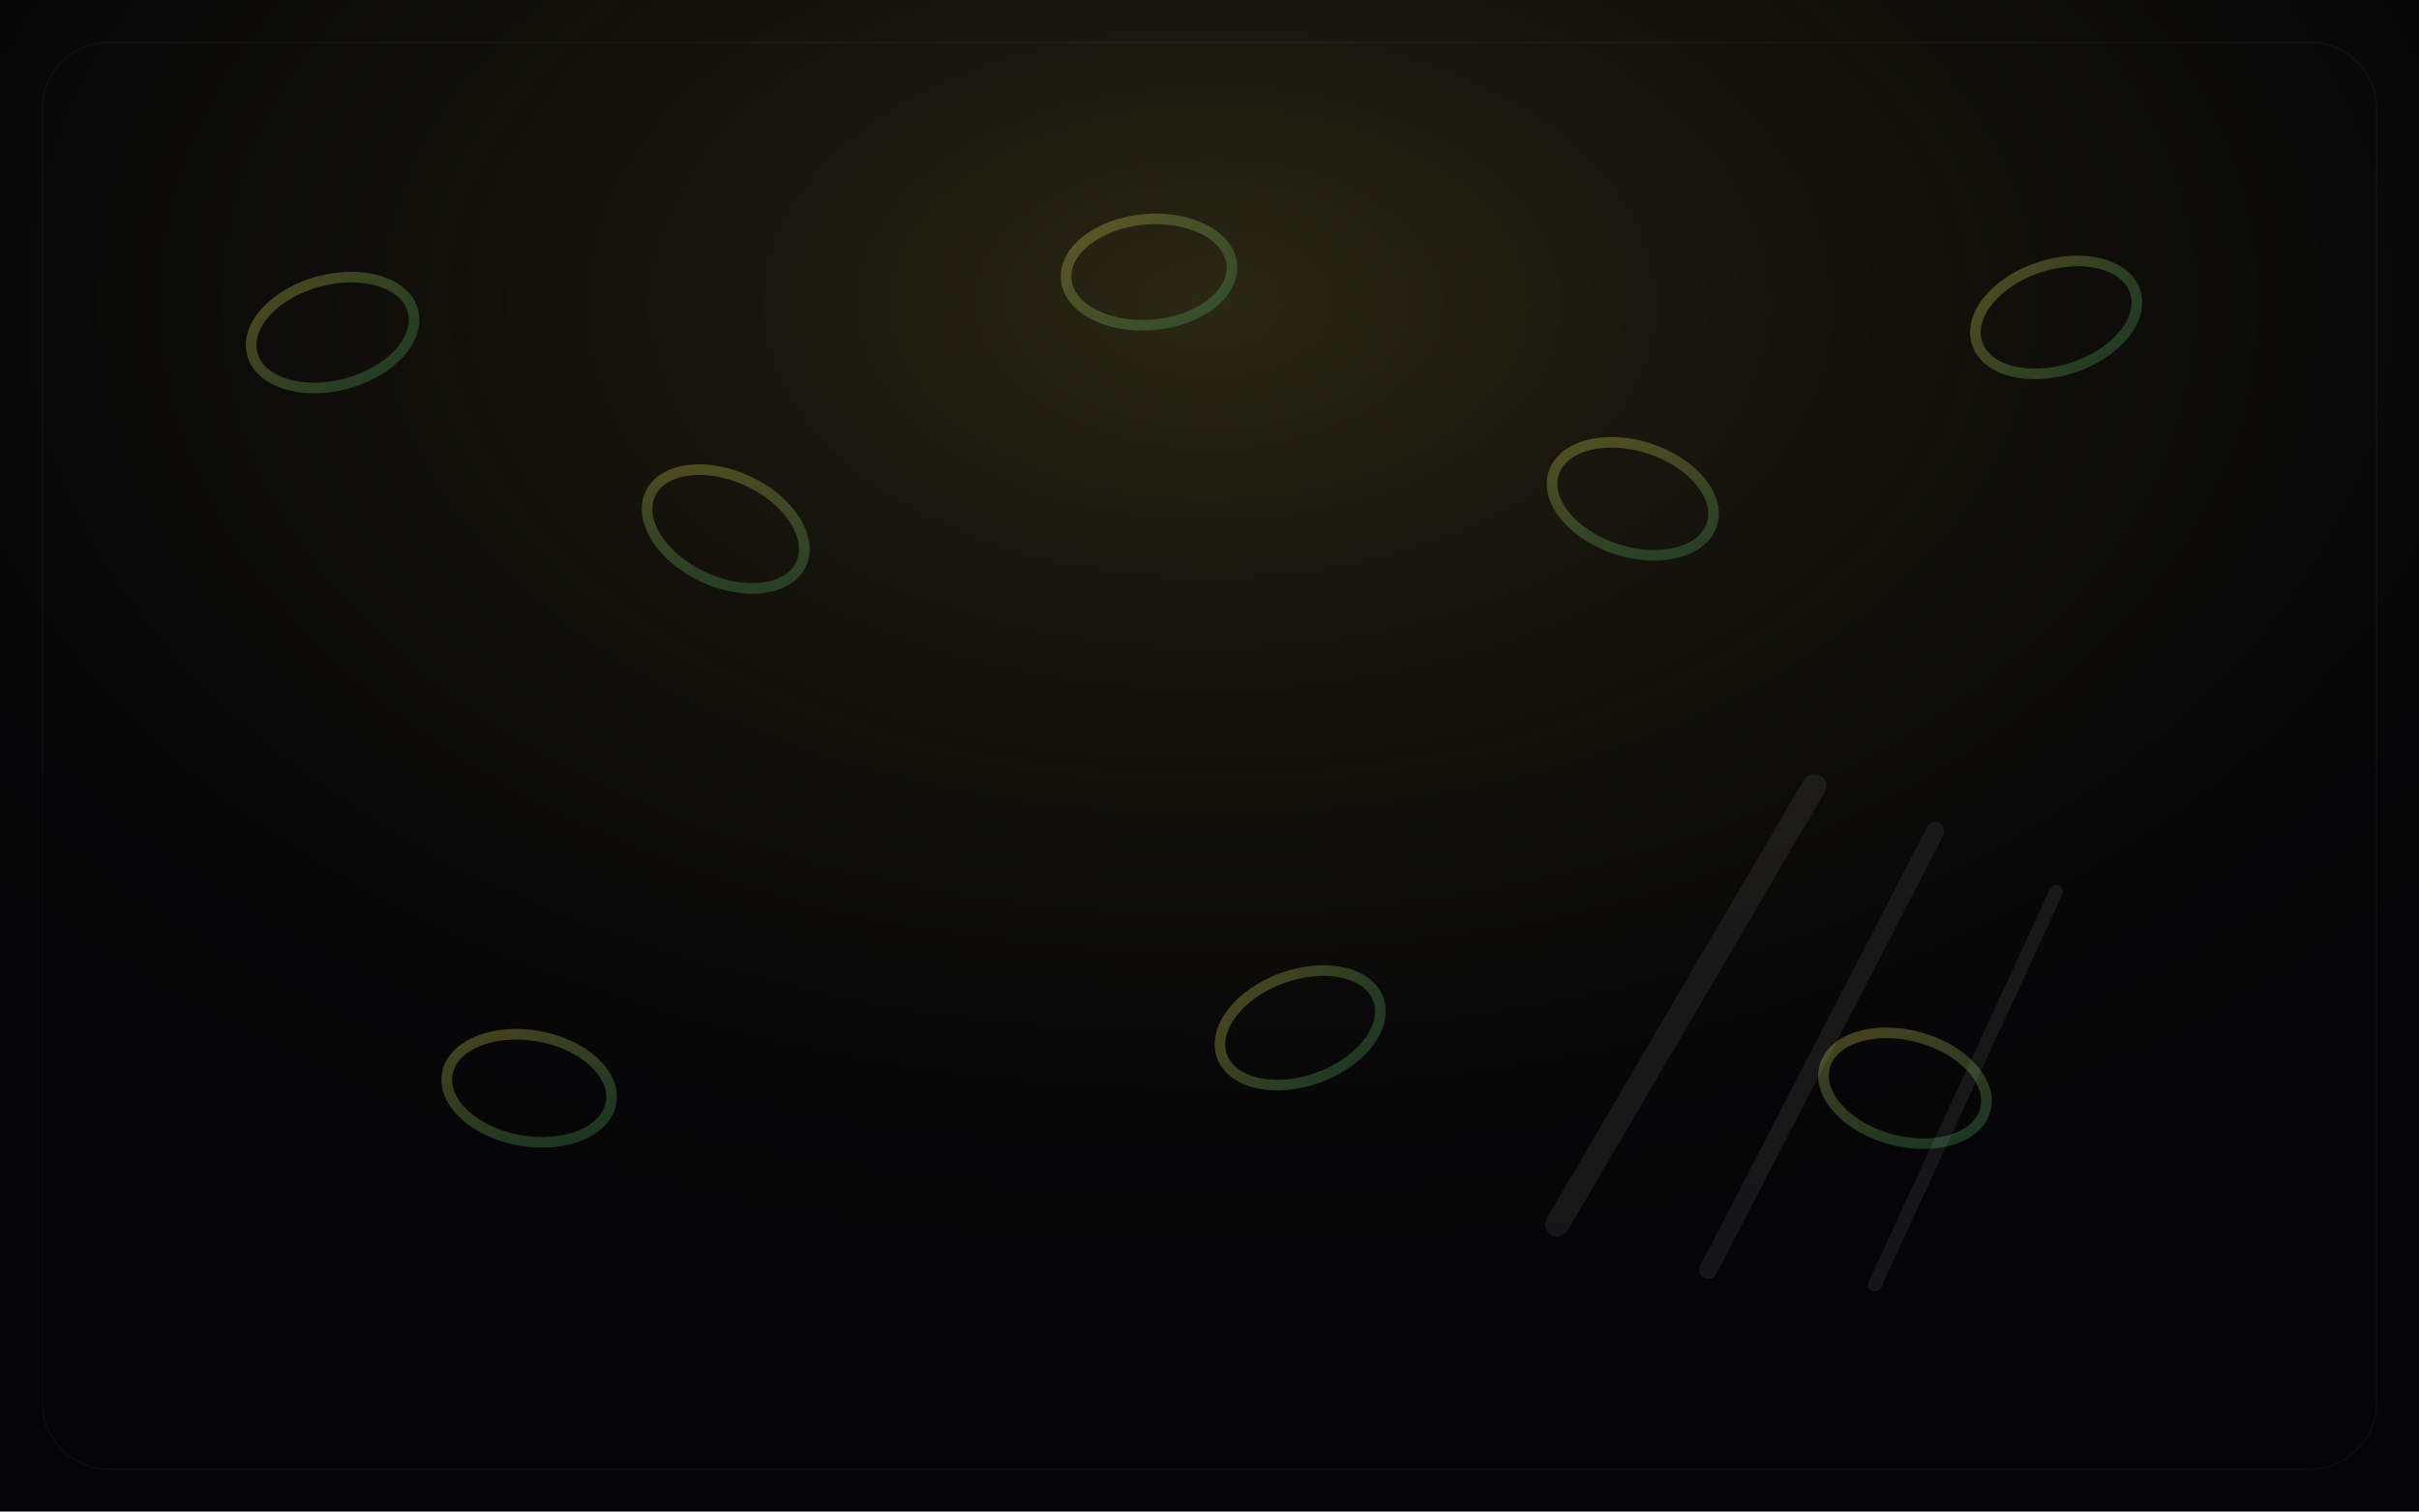
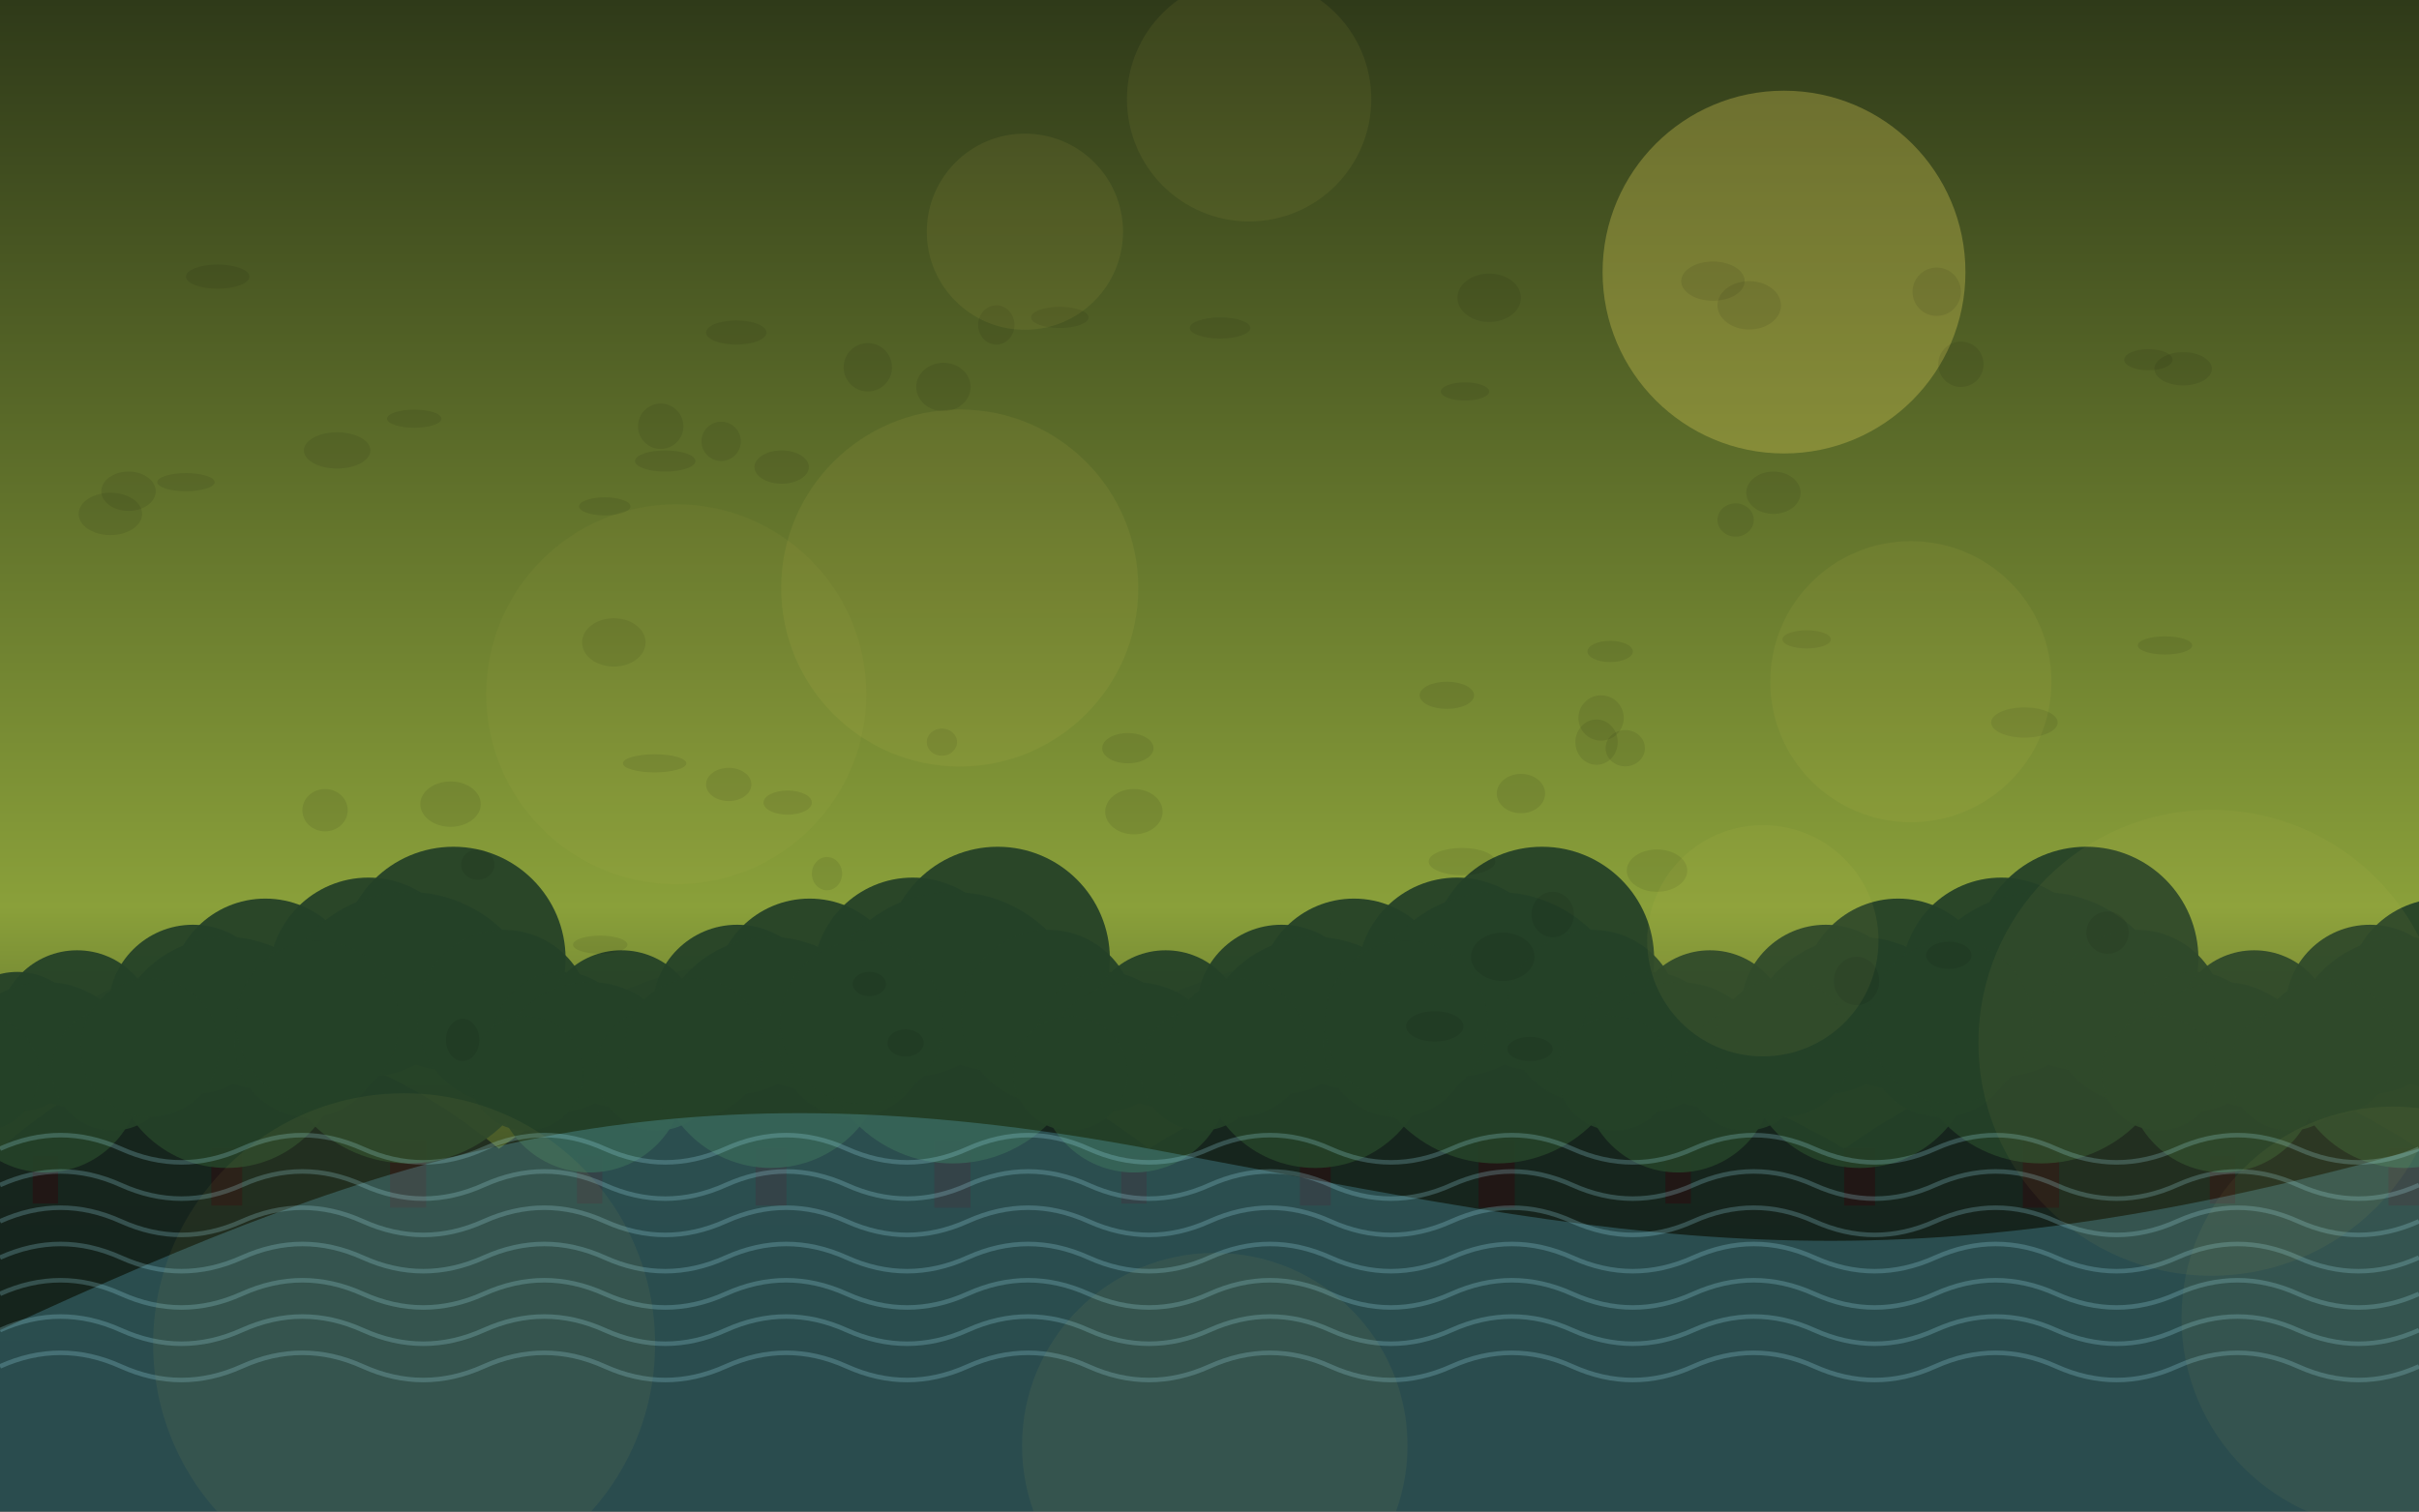
<svg xmlns="http://www.w3.org/2000/svg" viewBox="0 0 1600 1000" preserveAspectRatio="xMidYMid slice">
  <defs>
-     <linearGradient id="g" x1="0" y1="0" x2="1" y2="1">
-       <stop offset="0" stop-color="#d6c54a" stop-opacity=".60" />
-       <stop offset="1" stop-color="#4fbf74" stop-opacity=".46" />
+     <linearGradient id="sky" x1="0" y1="0" x2="0" y2="1">
+       <stop offset="0%" stop-color="#2f3a19" />
+       <stop offset="60%" stop-color="#8aa03a" />
+       <stop offset="100%" stop-color="#081012" />
    </linearGradient>
-     <radialGradient id="r" cx="50%" cy="20%" r="70%">
-       <stop offset="0" stop-color="#d6c54a" stop-opacity=".18" />
-       <stop offset="1" stop-color="#050507" stop-opacity="0" />
-     </radialGradient>
-     <filter id="blur">
-       <feGaussianBlur stdDeviation="18" />
-     </filter>
  </defs>
-   <rect width="1600" height="1000" fill="#050507" />
-   <rect width="1600" height="1000" fill="url(#r)" />
-   <g fill="none" stroke="url(#g)" opacity=".54">
-     <ellipse cx="220" cy="220" rx="55" ry="35" transform="rotate(-15 220 220)" stroke-width="7" />
-     <ellipse cx="480" cy="350" rx="55" ry="35" transform="rotate(25 480 350)" stroke-width="7" />
-     <ellipse cx="760" cy="180" rx="55" ry="35" transform="rotate(-5 760 180)" stroke-width="7" />
-     <ellipse cx="1080" cy="330" rx="55" ry="35" transform="rotate(18 1080 330)" stroke-width="7" />
-     <ellipse cx="1360" cy="210" rx="55" ry="35" transform="rotate(-18 1360 210)" stroke-width="7" />
-     <ellipse cx="350" cy="720" rx="55" ry="35" transform="rotate(10 350 720)" stroke-width="7" />
-     <ellipse cx="860" cy="680" rx="55" ry="35" transform="rotate(-20 860 680)" stroke-width="7" />
-     <ellipse cx="1260" cy="720" rx="55" ry="35" transform="rotate(15 1260 720)" stroke-width="7" />
-   </g>
-   <g stroke="#fff" stroke-linecap="round" opacity=".07">
-     <path d="M1200 520 l-170 290" stroke-width="16" />
-     <path d="M1280 550 l-150 290" stroke-width="12" />
-     <path d="M1360 590 l-120 260" stroke-width="9" />
-   </g>
-   <rect x="28" y="28" width="1544" height="944" rx="44" fill="none" stroke="white" stroke-opacity=".035" />
+   <rect width="1600" height="1000" fill="url(#sky)" />
+   <circle cx="1180" cy="180" r="120" fill="#e1cf59" opacity=".32" />
+   <path d="M 0 700 Q 180 560 340 700 Q 500 570 700 700 Q 900 560 1100 700 Q 1320 560 1600 700 L 1600 1000 L 0 1000 Z" fill="#16311e" opacity="0.35" />
+   <path d="M 0 760 Q 160 620 330 760 Q 550 600 760 760 Q 980 620 1220 760 Q 1400 630 1600 760 L 1600 1000 L 0 1000 Z" fill="#14231c" opacity="0.95" />
+   <rect x="21.6" y="764.8" width="16.8" height="31.5" fill="#221514" opacity=".9" />
+   <circle cx="11.5" cy="689.2" r="46.2" fill="#244127" opacity=".94" />
+   <circle cx="51.0" cy="680.8" r="52.1" fill="#244127" opacity=".94" />
+   <circle cx="30.0" cy="712.7" r="63.0" fill="#244127" opacity=".94" />
+   <circle cx="-12.0" cy="710.2" r="37.8" fill="#244127" opacity=".94" />
+   <circle cx="74.5" cy="707.7" r="40.3" fill="#244127" opacity=".94" />
+   <rect x="139.8" y="759.4" width="20.4" height="38.2" fill="#221514" opacity=".9" />
+   <circle cx="127.6" cy="667.8" r="56.0" fill="#244127" opacity=".94" />
+   <circle cx="175.5" cy="657.6" r="63.1" fill="#244127" opacity=".94" />
+   <circle cx="150.0" cy="696.3" r="76.4" fill="#244127" opacity=".94" />
+   <circle cx="99.1" cy="693.2" r="45.8" fill="#244127" opacity=".94" />
+   <circle cx="204.0" cy="690.2" r="48.9" fill="#244127" opacity=".94" />
+   <rect x="258.0" y="754.1" width="23.9" height="44.9" fill="#221514" opacity=".9" />
+   <circle cx="243.7" cy="646.4" r="65.8" fill="#244127" opacity=".94" />
+   <circle cx="299.9" cy="634.4" r="74.2" fill="#244127" opacity=".94" />
+   <circle cx="270.0" cy="679.9" r="89.8" fill="#244127" opacity=".94" />
+   <circle cx="210.1" cy="676.3" r="53.9" fill="#244127" opacity=".94" />
+   <circle cx="333.4" cy="672.7" r="57.5" fill="#244127" opacity=".94" />
+   <rect x="381.6" y="764.8" width="16.8" height="31.5" fill="#221514" opacity=".9" />
+   <circle cx="371.5" cy="689.2" r="46.2" fill="#244127" opacity=".94" />
+   <circle cx="411.0" cy="680.8" r="52.1" fill="#244127" opacity=".94" />
+   <circle cx="390.0" cy="712.7" r="63.0" fill="#244127" opacity=".94" />
+   <circle cx="348.0" cy="710.2" r="37.8" fill="#244127" opacity=".94" />
+   <circle cx="434.5" cy="707.7" r="40.3" fill="#244127" opacity=".94" />
+   <rect x="499.8" y="759.4" width="20.4" height="38.2" fill="#221514" opacity=".9" />
+   <circle cx="487.6" cy="667.8" r="56.0" fill="#244127" opacity=".94" />
+   <circle cx="535.5" cy="657.6" r="63.1" fill="#244127" opacity=".94" />
+   <circle cx="510.0" cy="696.3" r="76.4" fill="#244127" opacity=".94" />
+   <circle cx="459.1" cy="693.2" r="45.8" fill="#244127" opacity=".94" />
+   <circle cx="564.0" cy="690.2" r="48.9" fill="#244127" opacity=".94" />
+   <rect x="618.0" y="754.1" width="23.9" height="44.9" fill="#221514" opacity=".9" />
+   <circle cx="603.7" cy="646.4" r="65.8" fill="#244127" opacity=".94" />
+   <circle cx="659.9" cy="634.4" r="74.2" fill="#244127" opacity=".94" />
+   <circle cx="630.0" cy="679.9" r="89.8" fill="#244127" opacity=".94" />
+   <circle cx="570.1" cy="676.3" r="53.9" fill="#244127" opacity=".94" />
+   <circle cx="693.4" cy="672.7" r="57.5" fill="#244127" opacity=".94" />
+   <rect x="741.6" y="764.8" width="16.8" height="31.5" fill="#221514" opacity=".9" />
+   <circle cx="731.5" cy="689.2" r="46.2" fill="#244127" opacity=".94" />
+   <circle cx="771.0" cy="680.8" r="52.1" fill="#244127" opacity=".94" />
+   <circle cx="750.0" cy="712.7" r="63.0" fill="#244127" opacity=".94" />
+   <circle cx="708.0" cy="710.2" r="37.8" fill="#244127" opacity=".94" />
+   <circle cx="794.5" cy="707.7" r="40.3" fill="#244127" opacity=".94" />
+   <rect x="859.8" y="759.4" width="20.4" height="38.2" fill="#221514" opacity=".9" />
+   <circle cx="847.6" cy="667.8" r="56.0" fill="#244127" opacity=".94" />
+   <circle cx="895.5" cy="657.6" r="63.1" fill="#244127" opacity=".94" />
+   <circle cx="870.0" cy="696.3" r="76.4" fill="#244127" opacity=".94" />
+   <circle cx="819.1" cy="693.2" r="45.8" fill="#244127" opacity=".94" />
+   <circle cx="924.0" cy="690.2" r="48.9" fill="#244127" opacity=".94" />
+   <rect x="978.0" y="754.1" width="23.9" height="44.9" fill="#221514" opacity=".9" />
+   <circle cx="963.7" cy="646.4" r="65.8" fill="#244127" opacity=".94" />
+   <circle cx="1019.9" cy="634.4" r="74.2" fill="#244127" opacity=".94" />
+   <circle cx="990.0" cy="679.9" r="89.8" fill="#244127" opacity=".94" />
+   <circle cx="930.1" cy="676.3" r="53.9" fill="#244127" opacity=".94" />
+   <circle cx="1053.4" cy="672.7" r="57.5" fill="#244127" opacity=".94" />
+   <rect x="1101.6" y="764.8" width="16.8" height="31.5" fill="#221514" opacity=".9" />
+   <circle cx="1091.5" cy="689.2" r="46.2" fill="#244127" opacity=".94" />
+   <circle cx="1131.0" cy="680.8" r="52.1" fill="#244127" opacity=".94" />
+   <circle cx="1110.0" cy="712.7" r="63.0" fill="#244127" opacity=".94" />
+   <circle cx="1068.0" cy="710.2" r="37.8" fill="#244127" opacity=".94" />
+   <circle cx="1154.5" cy="707.7" r="40.3" fill="#244127" opacity=".94" />
+   <rect x="1219.8" y="759.4" width="20.4" height="38.2" fill="#221514" opacity=".9" />
+   <circle cx="1207.6" cy="667.8" r="56.0" fill="#244127" opacity=".94" />
+   <circle cx="1255.5" cy="657.6" r="63.1" fill="#244127" opacity=".94" />
+   <circle cx="1230.0" cy="696.3" r="76.4" fill="#244127" opacity=".94" />
+   <circle cx="1179.1" cy="693.2" r="45.8" fill="#244127" opacity=".94" />
+   <circle cx="1284.0" cy="690.2" r="48.9" fill="#244127" opacity=".94" />
+   <rect x="1338.0" y="754.1" width="23.9" height="44.9" fill="#221514" opacity=".9" />
+   <circle cx="1323.7" cy="646.4" r="65.8" fill="#244127" opacity=".94" />
+   <circle cx="1379.9" cy="634.4" r="74.2" fill="#244127" opacity=".94" />
+   <circle cx="1350.0" cy="679.9" r="89.8" fill="#244127" opacity=".94" />
+   <circle cx="1290.2" cy="676.3" r="53.9" fill="#244127" opacity=".94" />
+   <circle cx="1413.4" cy="672.7" r="57.5" fill="#244127" opacity=".94" />
+   <rect x="1461.6" y="764.8" width="16.8" height="31.5" fill="#221514" opacity=".9" />
+   <circle cx="1451.5" cy="689.2" r="46.2" fill="#244127" opacity=".94" />
+   <circle cx="1491.0" cy="680.8" r="52.1" fill="#244127" opacity=".94" />
+   <circle cx="1470.0" cy="712.7" r="63.0" fill="#244127" opacity=".94" />
+   <circle cx="1428.0" cy="710.2" r="37.8" fill="#244127" opacity=".94" />
+   <circle cx="1514.5" cy="707.7" r="40.3" fill="#244127" opacity=".94" />
+   <rect x="1579.8" y="759.4" width="20.4" height="38.2" fill="#221514" opacity=".9" />
+   <circle cx="1567.6" cy="667.8" r="56.0" fill="#244127" opacity=".94" />
+   <circle cx="1615.5" cy="657.6" r="63.1" fill="#244127" opacity=".94" />
+   <circle cx="1590.0" cy="696.3" r="76.4" fill="#244127" opacity=".94" />
+   <circle cx="1539.1" cy="693.2" r="45.8" fill="#244127" opacity=".94" />
+   <circle cx="1644.0" cy="690.2" r="48.9" fill="#244127" opacity=".94" />
+   <path d="M 0 880 C 260 760, 440 700, 760 760 S 1240 860, 1600 760 L 1600 1000 L 0 1000 Z" fill="#77dfff" opacity="0.22" />
+   <path d="M 0 760 Q 40 742 80 760 Q 120 778 160 760 Q 200 742 240 760 Q 280 778 320 760 Q 360 742 400 760 Q 440 778 480 760 Q 520 742 560 760 Q 600 778 640 760 Q 680 742 720 760 Q 760 778 800 760 Q 840 742 880 760 Q 920 778 960 760 Q 1000 742 1040 760 Q 1080 778 1120 760 Q 1160 742 1200 760 Q 1240 778 1280 760 Q 1320 742 1360 760 Q 1400 778 1440 760 Q 1480 742 1520 760 Q 1560 778 1600 760 " fill="none" stroke="#a9f1ff" stroke-width="3" opacity="0.22" />
+   <path d="M 0 784 Q 40 766 80 784 Q 120 802 160 784 Q 200 766 240 784 Q 280 802 320 784 Q 360 766 400 784 Q 440 802 480 784 Q 520 766 560 784 Q 600 802 640 784 Q 680 766 720 784 Q 760 802 800 784 Q 840 766 880 784 Q 920 802 960 784 Q 1000 766 1040 784 Q 1080 802 1120 784 Q 1160 766 1200 784 Q 1240 802 1280 784 Q 1320 766 1360 784 Q 1400 802 1440 784 Q 1480 766 1520 784 Q 1560 802 1600 784 " fill="none" stroke="#a9f1ff" stroke-width="3" opacity="0.22" />
+   <path d="M 0 808 Q 40 790 80 808 Q 120 826 160 808 Q 200 790 240 808 Q 280 826 320 808 Q 360 790 400 808 Q 440 826 480 808 Q 520 790 560 808 Q 600 826 640 808 Q 680 790 720 808 Q 760 826 800 808 Q 840 790 880 808 Q 920 826 960 808 Q 1000 790 1040 808 Q 1080 826 1120 808 Q 1160 790 1200 808 Q 1240 826 1280 808 Q 1320 790 1360 808 Q 1400 826 1440 808 Q 1480 790 1520 808 Q 1560 826 1600 808 " fill="none" stroke="#a9f1ff" stroke-width="3" opacity="0.22" />
+   <path d="M 0 832 Q 40 814 80 832 Q 120 850 160 832 Q 200 814 240 832 Q 280 850 320 832 Q 360 814 400 832 Q 440 850 480 832 Q 520 814 560 832 Q 600 850 640 832 Q 680 814 720 832 Q 760 850 800 832 Q 840 814 880 832 Q 920 850 960 832 Q 1000 814 1040 832 Q 1080 850 1120 832 Q 1160 814 1200 832 Q 1240 850 1280 832 Q 1320 814 1360 832 Q 1400 850 1440 832 Q 1480 814 1520 832 Q 1560 850 1600 832 " fill="none" stroke="#a9f1ff" stroke-width="3" opacity="0.22" />
+   <path d="M 0 856 Q 40 838 80 856 Q 120 874 160 856 Q 200 838 240 856 Q 280 874 320 856 Q 360 838 400 856 Q 440 874 480 856 Q 520 838 560 856 Q 600 874 640 856 Q 680 838 720 856 Q 760 874 800 856 Q 840 838 880 856 Q 920 874 960 856 Q 1000 838 1040 856 Q 1080 874 1120 856 Q 1160 838 1200 856 Q 1240 874 1280 856 Q 1320 838 1360 856 Q 1400 874 1440 856 Q 1480 838 1520 856 Q 1560 874 1600 856 " fill="none" stroke="#a9f1ff" stroke-width="3" opacity="0.22" />
+   <path d="M 0 880 Q 40 862 80 880 Q 120 898 160 880 Q 200 862 240 880 Q 280 898 320 880 Q 360 862 400 880 Q 440 898 480 880 Q 520 862 560 880 Q 600 898 640 880 Q 680 862 720 880 Q 760 898 800 880 Q 840 862 880 880 Q 920 898 960 880 Q 1000 862 1040 880 Q 1080 898 1120 880 Q 1160 862 1200 880 Q 1240 898 1280 880 Q 1320 862 1360 880 Q 1400 898 1440 880 Q 1480 862 1520 880 Q 1560 898 1600 880 " fill="none" stroke="#a9f1ff" stroke-width="3" opacity="0.22" />
+   <path d="M 0 904 Q 40 886 80 904 Q 120 922 160 904 Q 200 886 240 904 Q 280 922 320 904 Q 360 886 400 904 Q 440 922 480 904 Q 520 886 560 904 Q 600 922 640 904 Q 680 886 720 904 Q 760 922 800 904 Q 840 886 880 904 Q 920 922 960 904 Q 1000 886 1040 904 Q 1080 922 1120 904 Q 1160 886 1200 904 Q 1240 922 1280 904 Q 1320 886 1360 904 Q 1400 922 1440 904 Q 1480 886 1520 904 Q 1560 922 1600 904 " fill="none" stroke="#a9f1ff" stroke-width="3" opacity="0.22" />
+   <ellipse cx="223" cy="298" rx="22" ry="12" fill="#000" opacity=".08" />
+   <ellipse cx="1027" cy="605" rx="14" ry="15" fill="#000" opacity=".08" />
+   <ellipse cx="949" cy="679" rx="19" ry="10" fill="#000" opacity=".08" />
+   <ellipse cx="487" cy="220" rx="20" ry="8" fill="#000" opacity=".08" />
+   <ellipse cx="659" cy="215" rx="12" ry="13" fill="#000" opacity=".08" />
+   <ellipse cx="440" cy="305" rx="20" ry="7" fill="#000" opacity=".08" />
+   <ellipse cx="1075" cy="495" rx="13" ry="12" fill="#000" opacity=".08" />
+   <ellipse cx="1281" cy="193" rx="16" ry="16" fill="#000" opacity=".08" />
+   <ellipse cx="1148" cy="344" rx="12" ry="11" fill="#000" opacity=".08" />
+   <ellipse cx="1133" cy="186" rx="21" ry="13" fill="#000" opacity=".08" />
+   <ellipse cx="547" cy="578" rx="10" ry="11" fill="#000" opacity=".08" />
+   <ellipse cx="397" cy="625" rx="18" ry="6" fill="#000" opacity=".08" />
+   <ellipse cx="1289" cy="632" rx="15" ry="9" fill="#000" opacity=".08" />
+   <ellipse cx="123" cy="319" rx="19" ry="6" fill="#000" opacity=".08" />
+   <ellipse cx="406" cy="425" rx="21" ry="16" fill="#000" opacity=".08" />
+   <ellipse cx="969" cy="259" rx="16" ry="6" fill="#000" opacity=".08" />
+   <ellipse cx="599" cy="690" rx="12" ry="9" fill="#000" opacity=".08" />
+   <ellipse cx="1157" cy="202" rx="21" ry="16" fill="#000" opacity=".08" />
+   <ellipse cx="1394" cy="617" rx="14" ry="14" fill="#000" opacity=".08" />
+   <ellipse cx="316" cy="572" rx="11" ry="10" fill="#000" opacity=".08" />
+   <ellipse cx="967" cy="570" rx="22" ry="9" fill="#000" opacity=".08" />
+   <ellipse cx="85" cy="325" rx="18" ry="13" fill="#000" opacity=".08" />
+   <ellipse cx="1065" cy="431" rx="15" ry="7" fill="#000" opacity=".08" />
+   <ellipse cx="1056" cy="491" rx="14" ry="15" fill="#000" opacity=".08" />
+   <ellipse cx="1096" cy="576" rx="20" ry="14" fill="#000" opacity=".08" />
+   <ellipse cx="807" cy="217" rx="20" ry="7" fill="#000" opacity=".08" />
+   <ellipse cx="624" cy="256" rx="18" ry="16" fill="#000" opacity=".08" />
+   <ellipse cx="575" cy="651" rx="11" ry="8" fill="#000" opacity=".08" />
+   <ellipse cx="1339" cy="478" rx="22" ry="10" fill="#000" opacity=".08" />
+   <ellipse cx="1432" cy="427" rx="18" ry="6" fill="#000" opacity=".08" />
+   <ellipse cx="985" cy="197" rx="21" ry="16" fill="#000" opacity=".08" />
+   <ellipse cx="623" cy="491" rx="10" ry="9" fill="#000" opacity=".08" />
+   <ellipse cx="400" cy="335" rx="17" ry="6" fill="#000" opacity=".08" />
+   <ellipse cx="1012" cy="694" rx="15" ry="8" fill="#000" opacity=".08" />
+   <ellipse cx="298" cy="532" rx="20" ry="15" fill="#000" opacity=".08" />
+   <ellipse cx="1444" cy="244" rx="19" ry="11" fill="#000" opacity=".08" />
+   <ellipse cx="1297" cy="241" rx="15" ry="15" fill="#000" opacity=".08" />
+   <ellipse cx="477" cy="292" rx="13" ry="13" fill="#000" opacity=".08" />
+   <ellipse cx="274" cy="277" rx="18" ry="6" fill="#000" opacity=".08" />
+   <ellipse cx="1059" cy="475" rx="15" ry="15" fill="#000" opacity=".08" />
+   <ellipse cx="701" cy="210" rx="19" ry="7" fill="#000" opacity=".08" />
+   <ellipse cx="994" cy="633" rx="21" ry="16" fill="#000" opacity=".08" />
+   <ellipse cx="746" cy="495" rx="17" ry="10" fill="#000" opacity=".08" />
+   <ellipse cx="1195" cy="423" rx="16" ry="6" fill="#000" opacity=".08" />
+   <ellipse cx="433" cy="505" rx="21" ry="6" fill="#000" opacity=".08" />
+   <ellipse cx="73" cy="340" rx="21" ry="14" fill="#000" opacity=".08" />
+   <ellipse cx="215" cy="536" rx="15" ry="14" fill="#000" opacity=".08" />
+   <ellipse cx="306" cy="688" rx="11" ry="14" fill="#000" opacity=".08" />
+   <ellipse cx="574" cy="243" rx="16" ry="16" fill="#000" opacity=".08" />
+   <ellipse cx="1421" cy="238" rx="16" ry="7" fill="#000" opacity=".08" />
+   <ellipse cx="1006" cy="525" rx="16" ry="13" fill="#000" opacity=".08" />
+   <ellipse cx="482" cy="519" rx="15" ry="11" fill="#000" opacity=".08" />
+   <ellipse cx="517" cy="309" rx="18" ry="11" fill="#000" opacity=".08" />
+   <ellipse cx="1228" cy="649" rx="15" ry="16" fill="#000" opacity=".08" />
+   <ellipse cx="437" cy="282" rx="15" ry="15" fill="#000" opacity=".08" />
+   <ellipse cx="144" cy="183" rx="21" ry="8" fill="#000" opacity=".08" />
+   <ellipse cx="521" cy="531" rx="16" ry="8" fill="#000" opacity=".08" />
+   <ellipse cx="1173" cy="326" rx="18" ry="14" fill="#000" opacity=".08" />
+   <ellipse cx="957" cy="460" rx="18" ry="9" fill="#000" opacity=".08" />
+   <ellipse cx="750" cy="537" rx="19" ry="15" fill="#000" opacity=".08" />
+   <circle cx="447.3" cy="459.3" r="125.7" fill="#e1cf59" opacity="0.044" />
+   <circle cx="803.5" cy="956.4" r="127.5" fill="#e1cf59" opacity="0.061" />
+   <circle cx="1263.9" cy="451.0" r="93.0" fill="#e1cf59" opacity="0.074" />
+   <circle cx="267.3" cy="889.3" r="166.0" fill="#e1cf59" opacity="0.062" />
+   <circle cx="826.2" cy="65.7" r="80.8" fill="#e1cf59" opacity="0.071" />
+   <circle cx="1166.0" cy="622.4" r="76.5" fill="#e1cf59" opacity="0.069" />
+   <circle cx="1582.8" cy="872.0" r="139.9" fill="#e1cf59" opacity="0.058" />
+   <circle cx="677.9" cy="153.3" r="64.9" fill="#e1cf59" opacity="0.079" />
+   <circle cx="634.8" cy="389.0" r="118.1" fill="#e1cf59" opacity="0.079" />
+   <circle cx="1462.7" cy="689.9" r="154.1" fill="#e1cf59" opacity="0.061" />
</svg>
